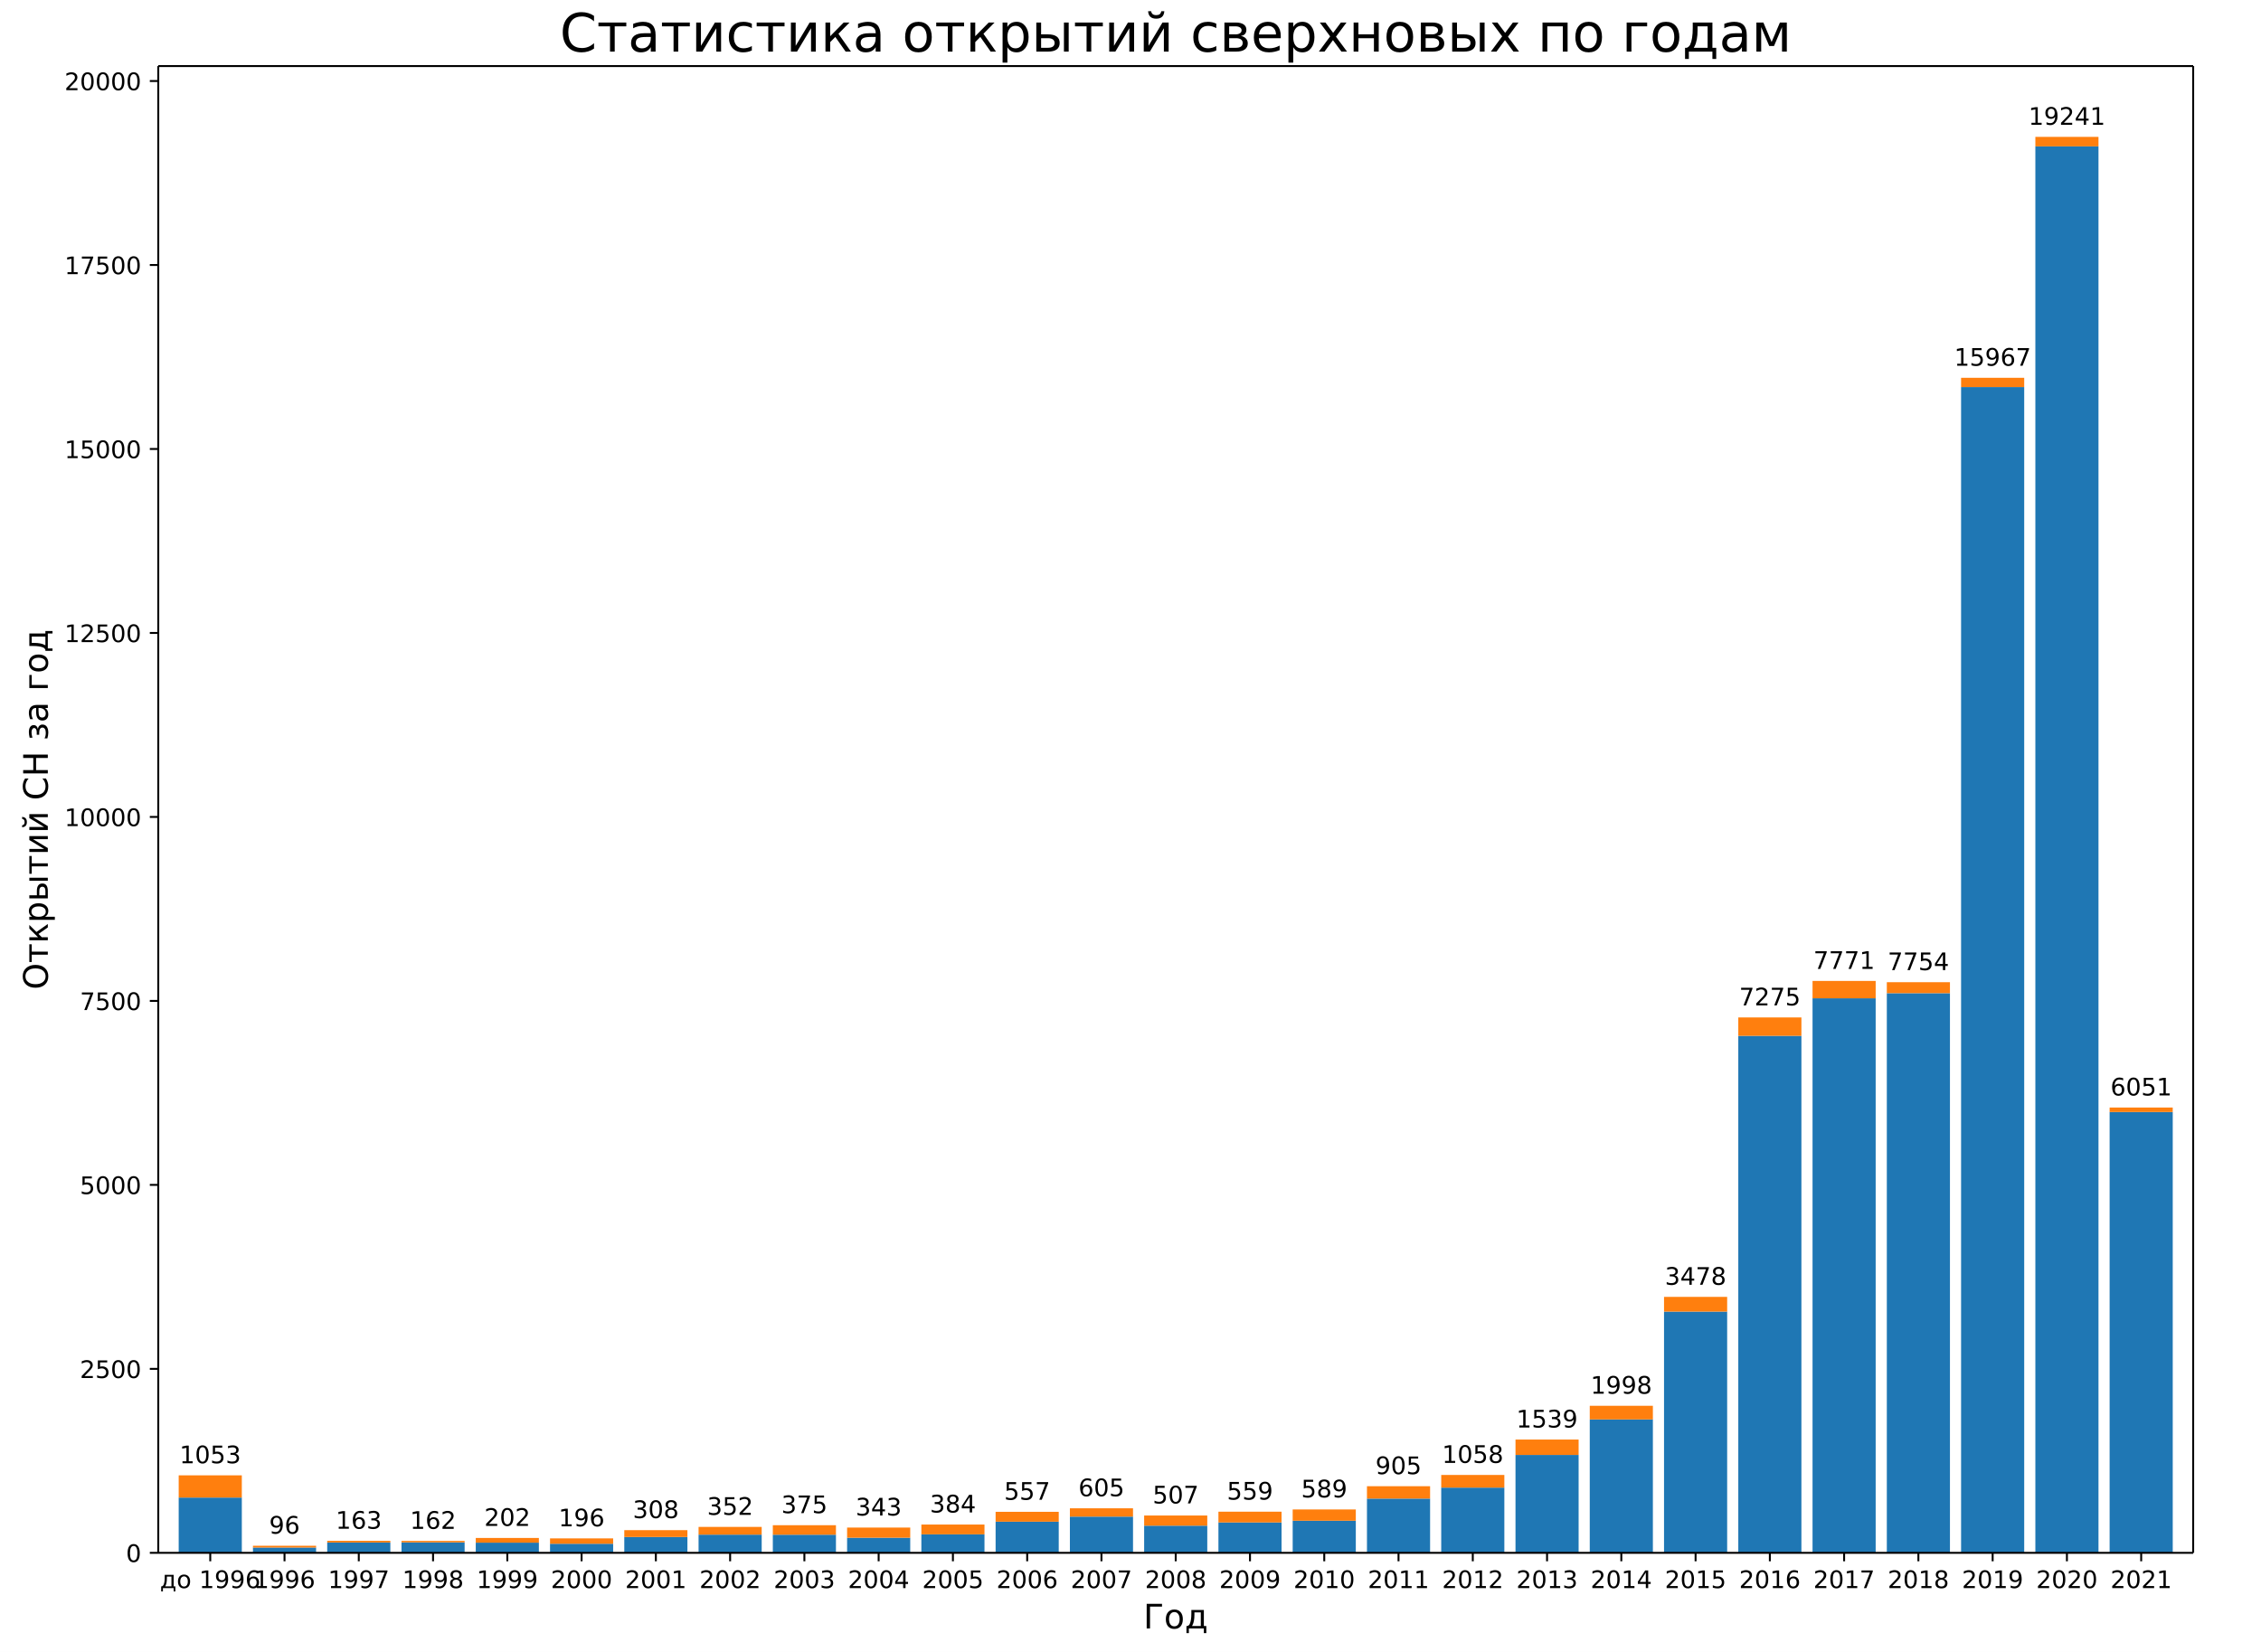
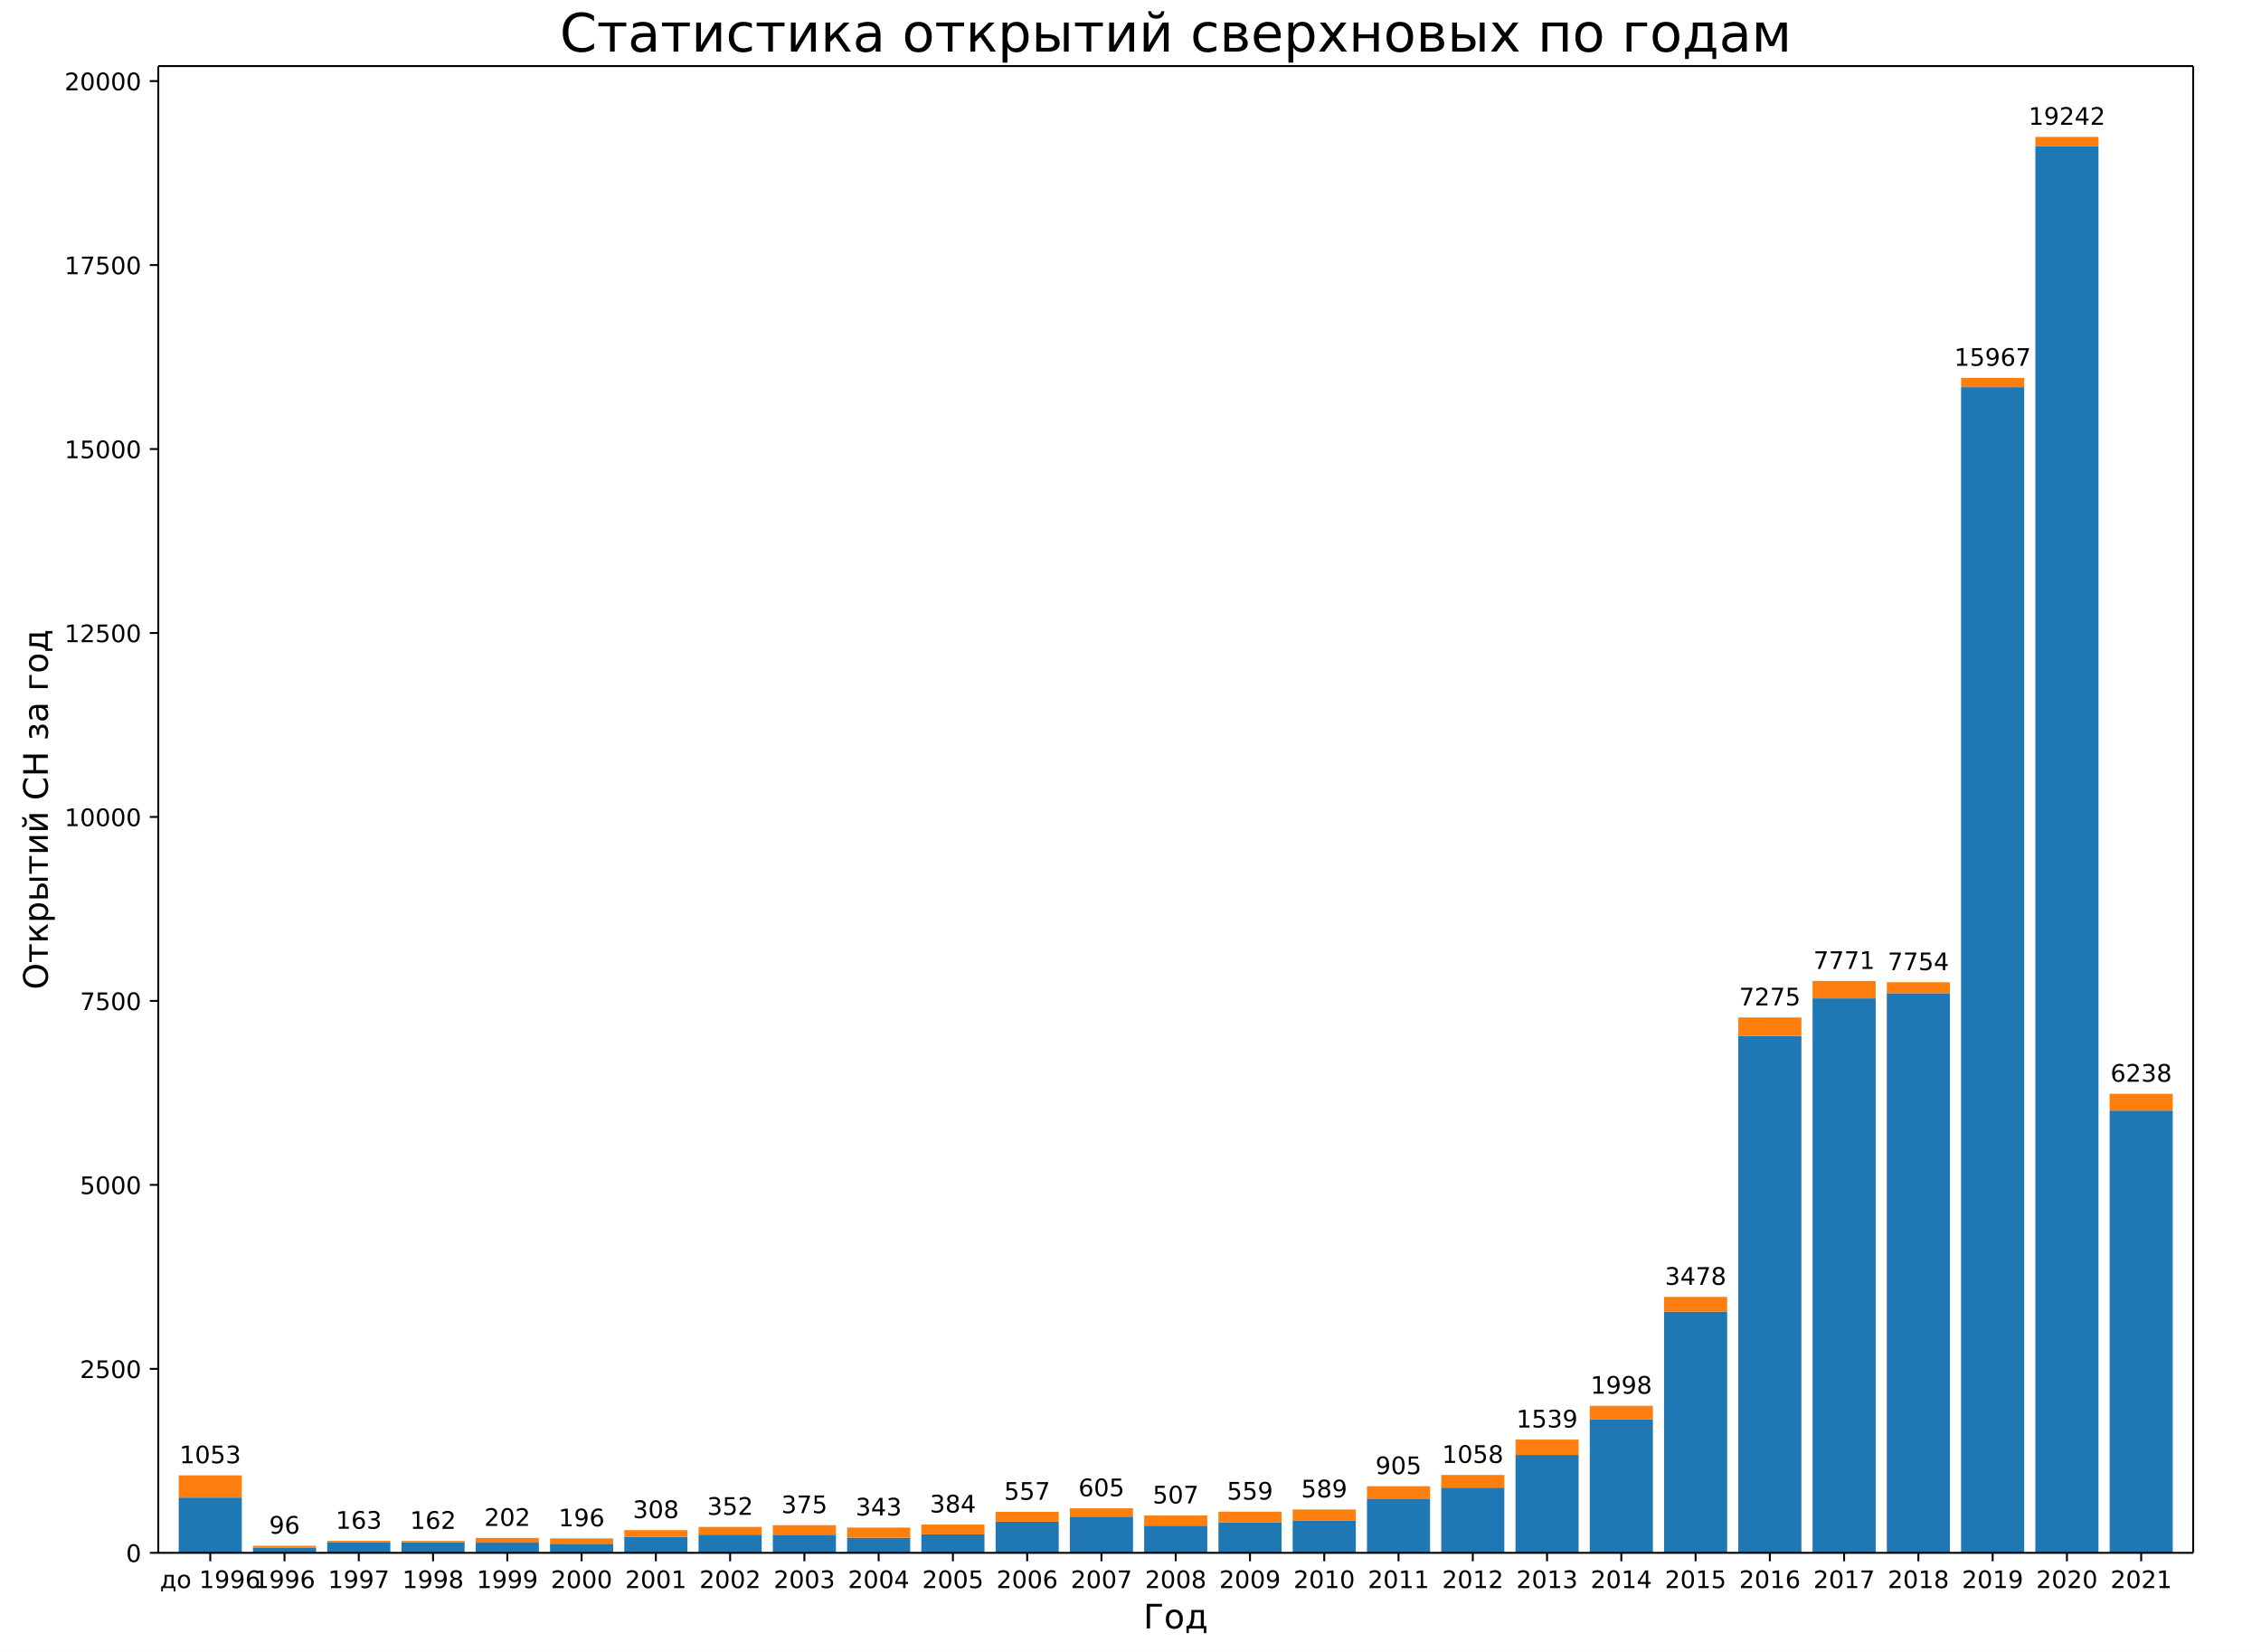
<svg xmlns="http://www.w3.org/2000/svg" xmlns:xlink="http://www.w3.org/1999/xlink" width="936pt" height="684pt" version="1.1" viewBox="0 0 936 684">
  <defs>
    <style type="text/css">*{stroke-linecap:butt;stroke-linejoin:round;}</style>
  </defs>
  <path d="m0 684h936v-684h-936z" fill="#fff" />
  <path d="m65.52 642.96h842.4v-615.6h-842.4z" fill="#fff" />
-   <path d="m73.975 642.96h26.133v-22.883h-26.133z" clip-path="url(#a)" fill="#1f77b4" />
+   <path d="m73.975 642.96h26.133v-22.882h-26.133z" clip-path="url(#a)" fill="#1f77b4" />
  <path d="m104.72 642.96h26.133v-2.194h-26.133z" clip-path="url(#a)" fill="#1f77b4" />
  <path d="m135.46 642.96h26.133v-4.266h-26.133z" clip-path="url(#a)" fill="#1f77b4" />
  <path d="m166.21 642.96h26.133v-4.327h-26.133z" clip-path="url(#a)" fill="#1f77b4" />
  <path d="m196.95 642.96h26.133v-4.205h-26.133z" clip-path="url(#a)" fill="#1f77b4" />
  <path d="m227.7 642.96h26.133v-3.748h-26.133z" clip-path="url(#a)" fill="#1f77b4" />
  <path d="m258.44 642.96h26.133v-6.551h-26.133z" clip-path="url(#a)" fill="#1f77b4" />
  <path d="m289.19 642.96h26.133v-7.526h-26.133z" clip-path="url(#a)" fill="#1f77b4" />
-   <path d="m319.93 642.96h26.133v-7.496h-26.133z" clip-path="url(#a)" fill="#1f77b4" />
-   <path d="m350.68 642.96h26.133v-6.247h-26.133z" clip-path="url(#a)" fill="#1f77b4" />
+   <path d="m319.93 642.96h26.133v-7.495h-26.133z" clip-path="url(#a)" fill="#1f77b4" />
+   <path d="m350.68 642.96h26.133v-6.246h-26.133z" clip-path="url(#a)" fill="#1f77b4" />
  <path d="m381.42 642.96h26.133v-7.648h-26.133z" clip-path="url(#a)" fill="#1f77b4" />
-   <path d="m412.16 642.96h26.133v-12.889h-26.133z" clip-path="url(#a)" fill="#1f77b4" />
-   <path d="m442.91 642.96h26.133v-14.992h-26.133z" clip-path="url(#a)" fill="#1f77b4" />
-   <path d="m473.65 642.96h26.133v-11.244h-26.133z" clip-path="url(#a)" fill="#1f77b4" />
+   <path d="m412.16 642.96h26.133v-12.888h-26.133z" clip-path="url(#a)" fill="#1f77b4" />
+   <path d="m442.91 642.96h26.133v-14.991h-26.133z" clip-path="url(#a)" fill="#1f77b4" />
+   <path d="m473.65 642.96h26.133v-11.243h-26.133z" clip-path="url(#a)" fill="#1f77b4" />
  <path d="m504.4 642.96h26.133v-12.584h-26.133z" clip-path="url(#a)" fill="#1f77b4" />
  <path d="m535.14 642.96h26.133v-13.285h-26.133z" clip-path="url(#a)" fill="#1f77b4" />
-   <path d="m565.89 642.96h26.133v-22.457h-26.133z" clip-path="url(#a)" fill="#1f77b4" />
-   <path d="m596.63 642.96h26.133v-26.997h-26.133z" clip-path="url(#a)" fill="#1f77b4" />
-   <path d="m627.38 642.96h26.133v-40.526h-26.133z" clip-path="url(#a)" fill="#1f77b4" />
-   <path d="m658.12 642.96h26.133v-55.243h-26.133z" clip-path="url(#a)" fill="#1f77b4" />
-   <path d="m688.87 642.96h26.133v-99.883h-26.133z" clip-path="url(#a)" fill="#1f77b4" />
-   <path d="m719.61 642.96h26.133v-214.06h-26.133z" clip-path="url(#a)" fill="#1f77b4" />
-   <path d="m750.35 642.96h26.133v-229.6h-26.133z" clip-path="url(#a)" fill="#1f77b4" />
-   <path d="m781.1 642.96h26.133v-231.73h-26.133z" clip-path="url(#a)" fill="#1f77b4" />
-   <path d="m811.84 642.96h26.133v-482.69h-26.133z" clip-path="url(#a)" fill="#1f77b4" />
+   <path d="m565.89 642.96h26.133v-22.456h-26.133z" clip-path="url(#a)" fill="#1f77b4" />
+   <path d="m596.63 642.96h26.133v-26.996h-26.133z" clip-path="url(#a)" fill="#1f77b4" />
+   <path d="m627.38 642.96h26.133v-40.524h-26.133z" clip-path="url(#a)" fill="#1f77b4" />
+   <path d="m658.12 642.96h26.133v-55.24h-26.133z" clip-path="url(#a)" fill="#1f77b4" />
+   <path d="m688.87 642.96h26.133v-99.878h-26.133z" clip-path="url(#a)" fill="#1f77b4" />
+   <path d="m719.61 642.96h26.133v-214.05h-26.133z" clip-path="url(#a)" fill="#1f77b4" />
+   <path d="m750.35 642.96h26.133v-229.58h-26.133z" clip-path="url(#a)" fill="#1f77b4" />
+   <path d="m781.1 642.96h26.133v-231.72h-26.133z" clip-path="url(#a)" fill="#1f77b4" />
+   <path d="m811.84 642.96h26.133v-482.66h-26.133z" clip-path="url(#a)" fill="#1f77b4" />
  <path d="m842.59 642.96h26.133v-582.36h-26.133z" clip-path="url(#a)" fill="#1f77b4" />
-   <path d="m873.33 642.96h26.133v-182.52h-26.133z" clip-path="url(#a)" fill="#1f77b4" />
+   <path d="m873.33 642.96h26.133v-183.12h-26.133z" clip-path="url(#a)" fill="#1f77b4" />
  <path d="m73.975 620.08h26.133v-9.202h-26.133z" clip-path="url(#a)" fill="#ff7f0e" />
  <path d="m104.72 640.77h26.133v-0.731h-26.133z" clip-path="url(#a)" fill="#ff7f0e" />
  <path d="m135.46 638.69h26.133v-0.701h-26.133z" clip-path="url(#a)" fill="#ff7f0e" />
  <path d="m166.21 638.63h26.133v-0.609h-26.133z" clip-path="url(#a)" fill="#ff7f0e" />
  <path d="m196.95 638.76h26.133v-1.95h-26.133z" clip-path="url(#a)" fill="#ff7f0e" />
  <path d="m227.7 639.21h26.133v-2.224h-26.133z" clip-path="url(#a)" fill="#ff7f0e" />
  <path d="m258.44 636.41h26.133v-2.834h-26.133z" clip-path="url(#a)" fill="#ff7f0e" />
  <path d="m289.19 635.43h26.133v-3.199h-26.133z" clip-path="url(#a)" fill="#ff7f0e" />
-   <path d="m319.93 635.46h26.133v-3.931h-26.133z" clip-path="url(#a)" fill="#ff7f0e" />
+   <path d="m319.93 635.46h26.133v-3.93h-26.133z" clip-path="url(#a)" fill="#ff7f0e" />
  <path d="m350.68 636.71h26.133v-4.205h-26.133z" clip-path="url(#a)" fill="#ff7f0e" />
-   <path d="m381.42 635.31h26.133v-4.053h-26.133z" clip-path="url(#a)" fill="#ff7f0e" />
+   <path d="m381.42 635.31h26.133v-4.052h-26.133z" clip-path="url(#a)" fill="#ff7f0e" />
  <path d="m412.16 630.07h26.133v-4.083h-26.133z" clip-path="url(#a)" fill="#ff7f0e" />
  <path d="m442.91 627.97h26.133v-3.443h-26.133z" clip-path="url(#a)" fill="#ff7f0e" />
  <path d="m473.65 631.72h26.133v-4.205h-26.133z" clip-path="url(#a)" fill="#ff7f0e" />
  <path d="m504.4 630.38h26.133v-4.449h-26.133z" clip-path="url(#a)" fill="#ff7f0e" />
-   <path d="m535.14 629.67h26.133v-4.662h-26.133z" clip-path="url(#a)" fill="#ff7f0e" />
+   <path d="m535.14 629.68h26.133v-4.662h-26.133z" clip-path="url(#a)" fill="#ff7f0e" />
  <path d="m565.89 620.5h26.133v-5.119h-26.133z" clip-path="url(#a)" fill="#ff7f0e" />
  <path d="m596.63 615.96h26.133v-5.241h-26.133z" clip-path="url(#a)" fill="#ff7f0e" />
-   <path d="m627.38 602.43h26.133v-6.368h-26.133z" clip-path="url(#a)" fill="#ff7f0e" />
+   <path d="m627.38 602.44h26.133v-6.368h-26.133z" clip-path="url(#a)" fill="#ff7f0e" />
  <path d="m658.12 587.72h26.133v-5.637h-26.133z" clip-path="url(#a)" fill="#ff7f0e" />
  <path d="m688.87 543.08h26.133v-6.094h-26.133z" clip-path="url(#a)" fill="#ff7f0e" />
-   <path d="m719.61 428.9h26.133v-7.618h-26.133z" clip-path="url(#a)" fill="#ff7f0e" />
-   <path d="m750.35 413.36h26.133v-7.191h-26.133z" clip-path="url(#a)" fill="#ff7f0e" />
-   <path d="m781.1 411.23h26.133v-4.54h-26.133z" clip-path="url(#a)" fill="#ff7f0e" />
-   <path d="m811.84 160.27h26.133v-3.839h-26.133z" clip-path="url(#a)" fill="#ff7f0e" />
-   <path d="m842.59 60.605h26.133v-3.931h-26.133z" clip-path="url(#a)" fill="#ff7f0e" />
-   <path d="m873.33 460.44h26.133v-1.859h-26.133z" clip-path="url(#a)" fill="#ff7f0e" />
+   <path d="m719.61 428.91h26.133v-7.617h-26.133z" clip-path="url(#a)" fill="#ff7f0e" />
+   <path d="m750.35 413.38h26.133v-7.191h-26.133z" clip-path="url(#a)" fill="#ff7f0e" />
+   <path d="m781.1 411.24h26.133v-4.54h-26.133z" clip-path="url(#a)" fill="#ff7f0e" />
+   <path d="m811.84 160.3h26.133v-3.839h-26.133z" clip-path="url(#a)" fill="#ff7f0e" />
+   <path d="m842.59 60.605h26.133v-3.93h-26.133z" clip-path="url(#a)" fill="#ff7f0e" />
+   <path d="m873.33 459.84h26.133v-6.947h-26.133z" clip-path="url(#a)" fill="#ff7f0e" />
  <defs>
    <path id="b" d="m0 0v3.5" stroke="#000" stroke-width=".8" />
  </defs>
  <use x="87.041" y="642.96" stroke="#000000" stroke-width=".8" xlink:href="#b" />
  <text transform="rotate(-0 87.041 657.56)" x="87.041" y="657.558" font-family="DejaVu Sans" font-size="10px" text-anchor="middle">до 1996</text>
  <use x="117.786" y="642.96" stroke="#000000" stroke-width=".8" xlink:href="#b" />
  <text transform="rotate(-0 117.79 657.56)" x="117.786" y="657.558" font-family="DejaVu Sans" font-size="10px" text-anchor="middle">1996</text>
  <use x="148.53" y="642.96" stroke="#000000" stroke-width=".8" xlink:href="#b" />
  <text transform="rotate(-0 148.53 657.56)" x="148.53" y="657.558" font-family="DejaVu Sans" font-size="10px" text-anchor="middle">1997</text>
  <use x="179.275" y="642.96" stroke="#000000" stroke-width=".8" xlink:href="#b" />
  <text transform="rotate(-0 179.27 657.56)" x="179.275" y="657.558" font-family="DejaVu Sans" font-size="10px" text-anchor="middle">1998</text>
  <use x="210.019" y="642.96" stroke="#000000" stroke-width=".8" xlink:href="#b" />
  <text transform="rotate(-0 210.02 657.56)" x="210.019" y="657.558" font-family="DejaVu Sans" font-size="10px" text-anchor="middle">1999</text>
  <use x="240.764" y="642.96" stroke="#000000" stroke-width=".8" xlink:href="#b" />
  <text transform="rotate(-0 240.76 657.56)" x="240.764" y="657.558" font-family="DejaVu Sans" font-size="10px" text-anchor="middle">2000</text>
  <use x="271.508" y="642.96" stroke="#000000" stroke-width=".8" xlink:href="#b" />
  <text transform="rotate(-0 271.51 657.56)" x="271.508" y="657.558" font-family="DejaVu Sans" font-size="10px" text-anchor="middle">2001</text>
  <use x="302.253" y="642.96" stroke="#000000" stroke-width=".8" xlink:href="#b" />
  <text transform="rotate(-0 302.25 657.56)" x="302.253" y="657.558" font-family="DejaVu Sans" font-size="10px" text-anchor="middle">2002</text>
  <use x="332.997" y="642.96" stroke="#000000" stroke-width=".8" xlink:href="#b" />
  <text transform="rotate(-0 333 657.56)" x="332.997" y="657.558" font-family="DejaVu Sans" font-size="10px" text-anchor="middle">2003</text>
  <use x="363.742" y="642.96" stroke="#000000" stroke-width=".8" xlink:href="#b" />
  <text transform="rotate(-0 363.74 657.56)" x="363.742" y="657.558" font-family="DejaVu Sans" font-size="10px" text-anchor="middle">2004</text>
  <use x="394.486" y="642.96" stroke="#000000" stroke-width=".8" xlink:href="#b" />
  <text transform="rotate(-0 394.49 657.56)" x="394.486" y="657.558" font-family="DejaVu Sans" font-size="10px" text-anchor="middle">2005</text>
  <use x="425.231" y="642.96" stroke="#000000" stroke-width=".8" xlink:href="#b" />
  <text transform="rotate(-0 425.23 657.56)" x="425.231" y="657.558" font-family="DejaVu Sans" font-size="10px" text-anchor="middle">2006</text>
  <use x="455.975" y="642.96" stroke="#000000" stroke-width=".8" xlink:href="#b" />
  <text transform="rotate(-0 455.98 657.56)" x="455.975" y="657.558" font-family="DejaVu Sans" font-size="10px" text-anchor="middle">2007</text>
  <use x="486.72" y="642.96" stroke="#000000" stroke-width=".8" xlink:href="#b" />
  <text transform="rotate(-0 486.72 657.56)" x="486.72" y="657.558" font-family="DejaVu Sans" font-size="10px" text-anchor="middle">2008</text>
  <use x="517.465" y="642.96" stroke="#000000" stroke-width=".8" xlink:href="#b" />
  <text transform="rotate(-0 517.46 657.56)" x="517.465" y="657.558" font-family="DejaVu Sans" font-size="10px" text-anchor="middle">2009</text>
  <use x="548.209" y="642.96" stroke="#000000" stroke-width=".8" xlink:href="#b" />
  <text transform="rotate(-0 548.21 657.56)" x="548.209" y="657.558" font-family="DejaVu Sans" font-size="10px" text-anchor="middle">2010</text>
  <use x="578.954" y="642.96" stroke="#000000" stroke-width=".8" xlink:href="#b" />
  <text transform="rotate(-0 578.95 657.56)" x="578.954" y="657.558" font-family="DejaVu Sans" font-size="10px" text-anchor="middle">2011</text>
  <use x="609.698" y="642.96" stroke="#000000" stroke-width=".8" xlink:href="#b" />
  <text transform="rotate(-0 609.7 657.56)" x="609.698" y="657.558" font-family="DejaVu Sans" font-size="10px" text-anchor="middle">2012</text>
  <use x="640.443" y="642.96" stroke="#000000" stroke-width=".8" xlink:href="#b" />
  <text transform="rotate(-0 640.44 657.56)" x="640.443" y="657.558" font-family="DejaVu Sans" font-size="10px" text-anchor="middle">2013</text>
  <use x="671.187" y="642.96" stroke="#000000" stroke-width=".8" xlink:href="#b" />
  <text transform="rotate(-0 671.19 657.56)" x="671.187" y="657.558" font-family="DejaVu Sans" font-size="10px" text-anchor="middle">2014</text>
  <use x="701.932" y="642.96" stroke="#000000" stroke-width=".8" xlink:href="#b" />
  <text transform="rotate(-0 701.93 657.56)" x="701.932" y="657.558" font-family="DejaVu Sans" font-size="10px" text-anchor="middle">2015</text>
  <use x="732.676" y="642.96" stroke="#000000" stroke-width=".8" xlink:href="#b" />
  <text transform="rotate(-0 732.68 657.56)" x="732.676" y="657.558" font-family="DejaVu Sans" font-size="10px" text-anchor="middle">2016</text>
  <use x="763.421" y="642.96" stroke="#000000" stroke-width=".8" xlink:href="#b" />
  <text transform="rotate(-0 763.42 657.56)" x="763.421" y="657.558" font-family="DejaVu Sans" font-size="10px" text-anchor="middle">2017</text>
  <use x="794.165" y="642.96" stroke="#000000" stroke-width=".8" xlink:href="#b" />
  <text transform="rotate(-0 794.17 657.56)" x="794.165" y="657.558" font-family="DejaVu Sans" font-size="10px" text-anchor="middle">2018</text>
  <use x="824.91" y="642.96" stroke="#000000" stroke-width=".8" xlink:href="#b" />
  <text transform="rotate(-0 824.91 657.56)" x="824.91" y="657.558" font-family="DejaVu Sans" font-size="10px" text-anchor="middle">2019</text>
  <use x="855.654" y="642.96" stroke="#000000" stroke-width=".8" xlink:href="#b" />
  <text transform="rotate(-0 855.65 657.56)" x="855.654" y="657.558" font-family="DejaVu Sans" font-size="10px" text-anchor="middle">2020</text>
  <use x="886.399" y="642.96" stroke="#000000" stroke-width=".8" xlink:href="#b" />
  <text transform="rotate(-0 886.4 657.56)" x="886.399" y="657.558" font-family="DejaVu Sans" font-size="10px" text-anchor="middle">2021</text>
  <text transform="rotate(-0 486.72 674.28)" x="486.72" y="674.276" font-family="DejaVu Sans" font-size="14px" text-anchor="middle">Год</text>
  <defs>
    <path id="c" d="m0 0h-3.5" stroke="#000" stroke-width=".8" />
  </defs>
  <use x="65.52" y="642.96" stroke="#000000" stroke-width=".8" xlink:href="#c" />
  <text transform="rotate(-0 58.52 646.76)" x="58.52" y="646.759" font-family="DejaVu Sans" font-size="10px" text-anchor="end">0</text>
-   <use x="65.52" y="566.783" stroke="#000000" stroke-width=".8" xlink:href="#c" />
-   <text transform="rotate(-0 58.52 570.58)" x="58.52" y="570.583" font-family="DejaVu Sans" font-size="10px" text-anchor="end">2500</text>
-   <use x="65.52" y="490.607" stroke="#000000" stroke-width=".8" xlink:href="#c" />
-   <text transform="rotate(-0 58.52 494.41)" x="58.52" y="494.406" font-family="DejaVu Sans" font-size="10px" text-anchor="end">5000</text>
-   <use x="65.52" y="414.43" stroke="#000000" stroke-width=".8" xlink:href="#c" />
-   <text transform="rotate(-0 58.52 418.23)" x="58.52" y="418.229" font-family="DejaVu Sans" font-size="10px" text-anchor="end">7500</text>
-   <use x="65.52" y="338.254" stroke="#000000" stroke-width=".8" xlink:href="#c" />
-   <text transform="rotate(-0 58.52 342.05)" x="58.52" y="342.053" font-family="DejaVu Sans" font-size="10px" text-anchor="end">10000</text>
-   <use x="65.52" y="262.077" stroke="#000000" stroke-width=".8" xlink:href="#c" />
-   <text transform="rotate(-0 58.52 265.88)" x="58.52" y="265.876" font-family="DejaVu Sans" font-size="10px" text-anchor="end">12500</text>
-   <use x="65.52" y="185.9" stroke="#000000" stroke-width=".8" xlink:href="#c" />
-   <text transform="rotate(-0 58.52 189.7)" x="58.52" y="189.7" font-family="DejaVu Sans" font-size="10px" text-anchor="end">15000</text>
-   <use x="65.52" y="109.724" stroke="#000000" stroke-width=".8" xlink:href="#c" />
-   <text transform="rotate(-0 58.52 113.52)" x="58.52" y="113.523" font-family="DejaVu Sans" font-size="10px" text-anchor="end">17500</text>
-   <use x="65.52" y="33.547" stroke="#000000" stroke-width=".8" xlink:href="#c" />
-   <text transform="rotate(-0 58.52 37.346)" x="58.52" y="37.346" font-family="DejaVu Sans" font-size="10px" text-anchor="end">20000</text>
+   <use x="65.52" y="566.787" stroke="#000000" stroke-width=".8" xlink:href="#c" />
+   <text transform="rotate(-0 58.52 570.59)" x="58.52" y="570.587" font-family="DejaVu Sans" font-size="10px" text-anchor="end">2500</text>
+   <use x="65.52" y="490.615" stroke="#000000" stroke-width=".8" xlink:href="#c" />
+   <text transform="rotate(-0 58.52 494.41)" x="58.52" y="494.414" font-family="DejaVu Sans" font-size="10px" text-anchor="end">5000</text>
+   <use x="65.52" y="414.442" stroke="#000000" stroke-width=".8" xlink:href="#c" />
+   <text transform="rotate(-0 58.52 418.24)" x="58.52" y="418.241" font-family="DejaVu Sans" font-size="10px" text-anchor="end">7500</text>
+   <use x="65.52" y="338.269" stroke="#000000" stroke-width=".8" xlink:href="#c" />
+   <text transform="rotate(-0 58.52 342.07)" x="58.52" y="342.069" font-family="DejaVu Sans" font-size="10px" text-anchor="end">10000</text>
+   <use x="65.52" y="262.097" stroke="#000000" stroke-width=".8" xlink:href="#c" />
+   <text transform="rotate(-0 58.52 265.9)" x="58.52" y="265.896" font-family="DejaVu Sans" font-size="10px" text-anchor="end">12500</text>
+   <use x="65.52" y="185.924" stroke="#000000" stroke-width=".8" xlink:href="#c" />
+   <text transform="rotate(-0 58.52 189.72)" x="58.52" y="189.723" font-family="DejaVu Sans" font-size="10px" text-anchor="end">15000</text>
+   <use x="65.52" y="109.751" stroke="#000000" stroke-width=".8" xlink:href="#c" />
+   <text transform="rotate(-0 58.52 113.55)" x="58.52" y="113.551" font-family="DejaVu Sans" font-size="10px" text-anchor="end">17500</text>
+   <use x="65.52" y="33.579" stroke="#000000" stroke-width=".8" xlink:href="#c" />
+   <text transform="rotate(-0 58.52 37.378)" x="58.52" y="37.378" font-family="DejaVu Sans" font-size="10px" text-anchor="end">20000</text>
  <text transform="rotate(-90 19.796 335.16)" x="19.796" y="335.16" font-family="DejaVu Sans" font-size="14px" text-anchor="middle">Открытий СН за год</text>
  <path d="m65.52 642.96v-615.6" fill="none" stroke="#000" stroke-linecap="square" stroke-width=".8" />
  <path d="m907.92 642.96v-615.6" fill="none" stroke="#000" stroke-linecap="square" stroke-width=".8" />
  <path d="m65.52 642.96h842.4" fill="none" stroke="#000" stroke-linecap="square" stroke-width=".8" />
  <path d="m65.52 27.36h842.4" fill="none" stroke="#000" stroke-linecap="square" stroke-width=".8" />
-   <text transform="rotate(-0 87.041 605.87)" x="87.041" y="605.874" font-family="DejaVu Sans" font-size="10px" text-anchor="middle">1053</text>
+   <text transform="rotate(-0 87.041 605.88)" x="87.041" y="605.876" font-family="DejaVu Sans" font-size="10px" text-anchor="middle">1053</text>
  <text transform="rotate(-0 117.79 635.03)" x="117.786" y="635.035" font-family="DejaVu Sans" font-size="10px" text-anchor="middle">96</text>
-   <text transform="rotate(-0 148.53 632.99)" x="148.53" y="632.993" font-family="DejaVu Sans" font-size="10px" text-anchor="middle">163</text>
+   <text transform="rotate(-0 148.53 632.99)" x="148.53" y="632.994" font-family="DejaVu Sans" font-size="10px" text-anchor="middle">163</text>
  <text transform="rotate(-0 179.27 633.02)" x="179.275" y="633.024" font-family="DejaVu Sans" font-size="10px" text-anchor="middle">162</text>
-   <text transform="rotate(-0 210.02 631.8)" x="210.019" y="631.805" font-family="DejaVu Sans" font-size="10px" text-anchor="middle">202</text>
+   <text transform="rotate(-0 210.02 631.81)" x="210.019" y="631.805" font-family="DejaVu Sans" font-size="10px" text-anchor="middle">202</text>
  <text transform="rotate(-0 240.76 631.99)" x="240.764" y="631.988" font-family="DejaVu Sans" font-size="10px" text-anchor="middle">196</text>
-   <text transform="rotate(-0 271.51 628.58)" x="271.508" y="628.575" font-family="DejaVu Sans" font-size="10px" text-anchor="middle">308</text>
-   <text transform="rotate(-0 302.25 627.23)" x="302.253" y="627.234" font-family="DejaVu Sans" font-size="10px" text-anchor="middle">352</text>
+   <text transform="rotate(-0 271.51 628.58)" x="271.508" y="628.576" font-family="DejaVu Sans" font-size="10px" text-anchor="middle">308</text>
+   <text transform="rotate(-0 302.25 627.23)" x="302.253" y="627.235" font-family="DejaVu Sans" font-size="10px" text-anchor="middle">352</text>
  <text transform="rotate(-0 333 626.53)" x="332.997" y="626.534" font-family="DejaVu Sans" font-size="10px" text-anchor="middle">375</text>
  <text transform="rotate(-0 363.74 627.51)" x="363.742" y="627.509" font-family="DejaVu Sans" font-size="10px" text-anchor="middle">343</text>
-   <text transform="rotate(-0 394.49 626.26)" x="394.486" y="626.259" font-family="DejaVu Sans" font-size="10px" text-anchor="middle">384</text>
-   <text transform="rotate(-0 425.23 620.99)" x="425.231" y="620.988" font-family="DejaVu Sans" font-size="10px" text-anchor="middle">557</text>
-   <text transform="rotate(-0 455.98 619.53)" x="455.975" y="619.525" font-family="DejaVu Sans" font-size="10px" text-anchor="middle">605</text>
-   <text transform="rotate(-0 486.72 622.51)" x="486.72" y="622.511" font-family="DejaVu Sans" font-size="10px" text-anchor="middle">507</text>
-   <text transform="rotate(-0 517.46 620.93)" x="517.465" y="620.927" font-family="DejaVu Sans" font-size="10px" text-anchor="middle">559</text>
-   <text transform="rotate(-0 548.21 620.01)" x="548.209" y="620.013" font-family="DejaVu Sans" font-size="10px" text-anchor="middle">589</text>
-   <text transform="rotate(-0 578.95 610.38)" x="578.954" y="610.384" font-family="DejaVu Sans" font-size="10px" text-anchor="middle">905</text>
-   <text transform="rotate(-0 609.7 605.72)" x="609.698" y="605.722" font-family="DejaVu Sans" font-size="10px" text-anchor="middle">1058</text>
-   <text transform="rotate(-0 640.44 591.07)" x="640.443" y="591.066" font-family="DejaVu Sans" font-size="10px" text-anchor="middle">1539</text>
-   <text transform="rotate(-0 671.19 577.08)" x="671.187" y="577.08" font-family="DejaVu Sans" font-size="10px" text-anchor="middle">1998</text>
-   <text transform="rotate(-0 701.93 531.98)" x="701.932" y="531.983" font-family="DejaVu Sans" font-size="10px" text-anchor="middle">3478</text>
-   <text transform="rotate(-0 732.68 416.29)" x="732.676" y="416.286" font-family="DejaVu Sans" font-size="10px" text-anchor="middle">7275</text>
-   <text transform="rotate(-0 763.42 401.17)" x="763.421" y="401.173" font-family="DejaVu Sans" font-size="10px" text-anchor="middle">7771</text>
-   <text transform="rotate(-0 794.17 401.69)" x="794.165" y="401.691" font-family="DejaVu Sans" font-size="10px" text-anchor="middle">7754</text>
-   <text transform="rotate(-0 824.91 151.44)" x="824.91" y="151.435" font-family="DejaVu Sans" font-size="10px" text-anchor="middle">15967</text>
-   <text transform="rotate(-0 855.65 51.674)" x="855.654" y="51.674" font-family="DejaVu Sans" font-size="10px" text-anchor="middle">19241</text>
-   <text transform="rotate(-0 886.4 453.58)" x="886.399" y="453.582" font-family="DejaVu Sans" font-size="10px" text-anchor="middle">6051</text>
+   <text transform="rotate(-0 394.49 626.26)" x="394.486" y="626.26" font-family="DejaVu Sans" font-size="10px" text-anchor="middle">384</text>
+   <text transform="rotate(-0 425.23 620.99)" x="425.231" y="620.989" font-family="DejaVu Sans" font-size="10px" text-anchor="middle">557</text>
+   <text transform="rotate(-0 455.98 619.53)" x="455.975" y="619.526" font-family="DejaVu Sans" font-size="10px" text-anchor="middle">605</text>
+   <text transform="rotate(-0 486.72 622.51)" x="486.72" y="622.512" font-family="DejaVu Sans" font-size="10px" text-anchor="middle">507</text>
+   <text transform="rotate(-0 517.46 620.93)" x="517.465" y="620.928" font-family="DejaVu Sans" font-size="10px" text-anchor="middle">559</text>
+   <text transform="rotate(-0 548.21 620.01)" x="548.209" y="620.014" font-family="DejaVu Sans" font-size="10px" text-anchor="middle">589</text>
+   <text transform="rotate(-0 578.95 610.39)" x="578.954" y="610.385" font-family="DejaVu Sans" font-size="10px" text-anchor="middle">905</text>
+   <text transform="rotate(-0 609.7 605.72)" x="609.698" y="605.724" font-family="DejaVu Sans" font-size="10px" text-anchor="middle">1058</text>
+   <text transform="rotate(-0 640.44 591.07)" x="640.443" y="591.068" font-family="DejaVu Sans" font-size="10px" text-anchor="middle">1539</text>
+   <text transform="rotate(-0 671.19 577.08)" x="671.187" y="577.083" font-family="DejaVu Sans" font-size="10px" text-anchor="middle">1998</text>
+   <text transform="rotate(-0 701.93 531.99)" x="701.932" y="531.989" font-family="DejaVu Sans" font-size="10px" text-anchor="middle">3478</text>
+   <text transform="rotate(-0 732.68 416.3)" x="732.676" y="416.298" font-family="DejaVu Sans" font-size="10px" text-anchor="middle">7275</text>
+   <text transform="rotate(-0 763.42 401.18)" x="763.421" y="401.185" font-family="DejaVu Sans" font-size="10px" text-anchor="middle">7771</text>
+   <text transform="rotate(-0 794.17 401.7)" x="794.165" y="401.703" font-family="DejaVu Sans" font-size="10px" text-anchor="middle">7754</text>
+   <text transform="rotate(-0 824.91 151.46)" x="824.91" y="151.46" font-family="DejaVu Sans" font-size="10px" text-anchor="middle">15967</text>
+   <text transform="rotate(-0 855.65 51.674)" x="855.654" y="51.674" font-family="DejaVu Sans" font-size="10px" text-anchor="middle">19242</text>
+   <text transform="rotate(-0 886.4 447.89)" x="886.399" y="447.894" font-family="DejaVu Sans" font-size="10px" text-anchor="middle">6238</text>
  <text transform="rotate(-0 486.72 21.36)" x="486.72" y="21.36" font-family="DejaVu Sans" font-size="22px" text-anchor="middle">Статистика открытий сверхновых по годам</text>
  <defs>
    <clipPath id="a">
      <rect x="65.52" y="27.36" width="842.4" height="615.6" />
    </clipPath>
  </defs>
</svg>
